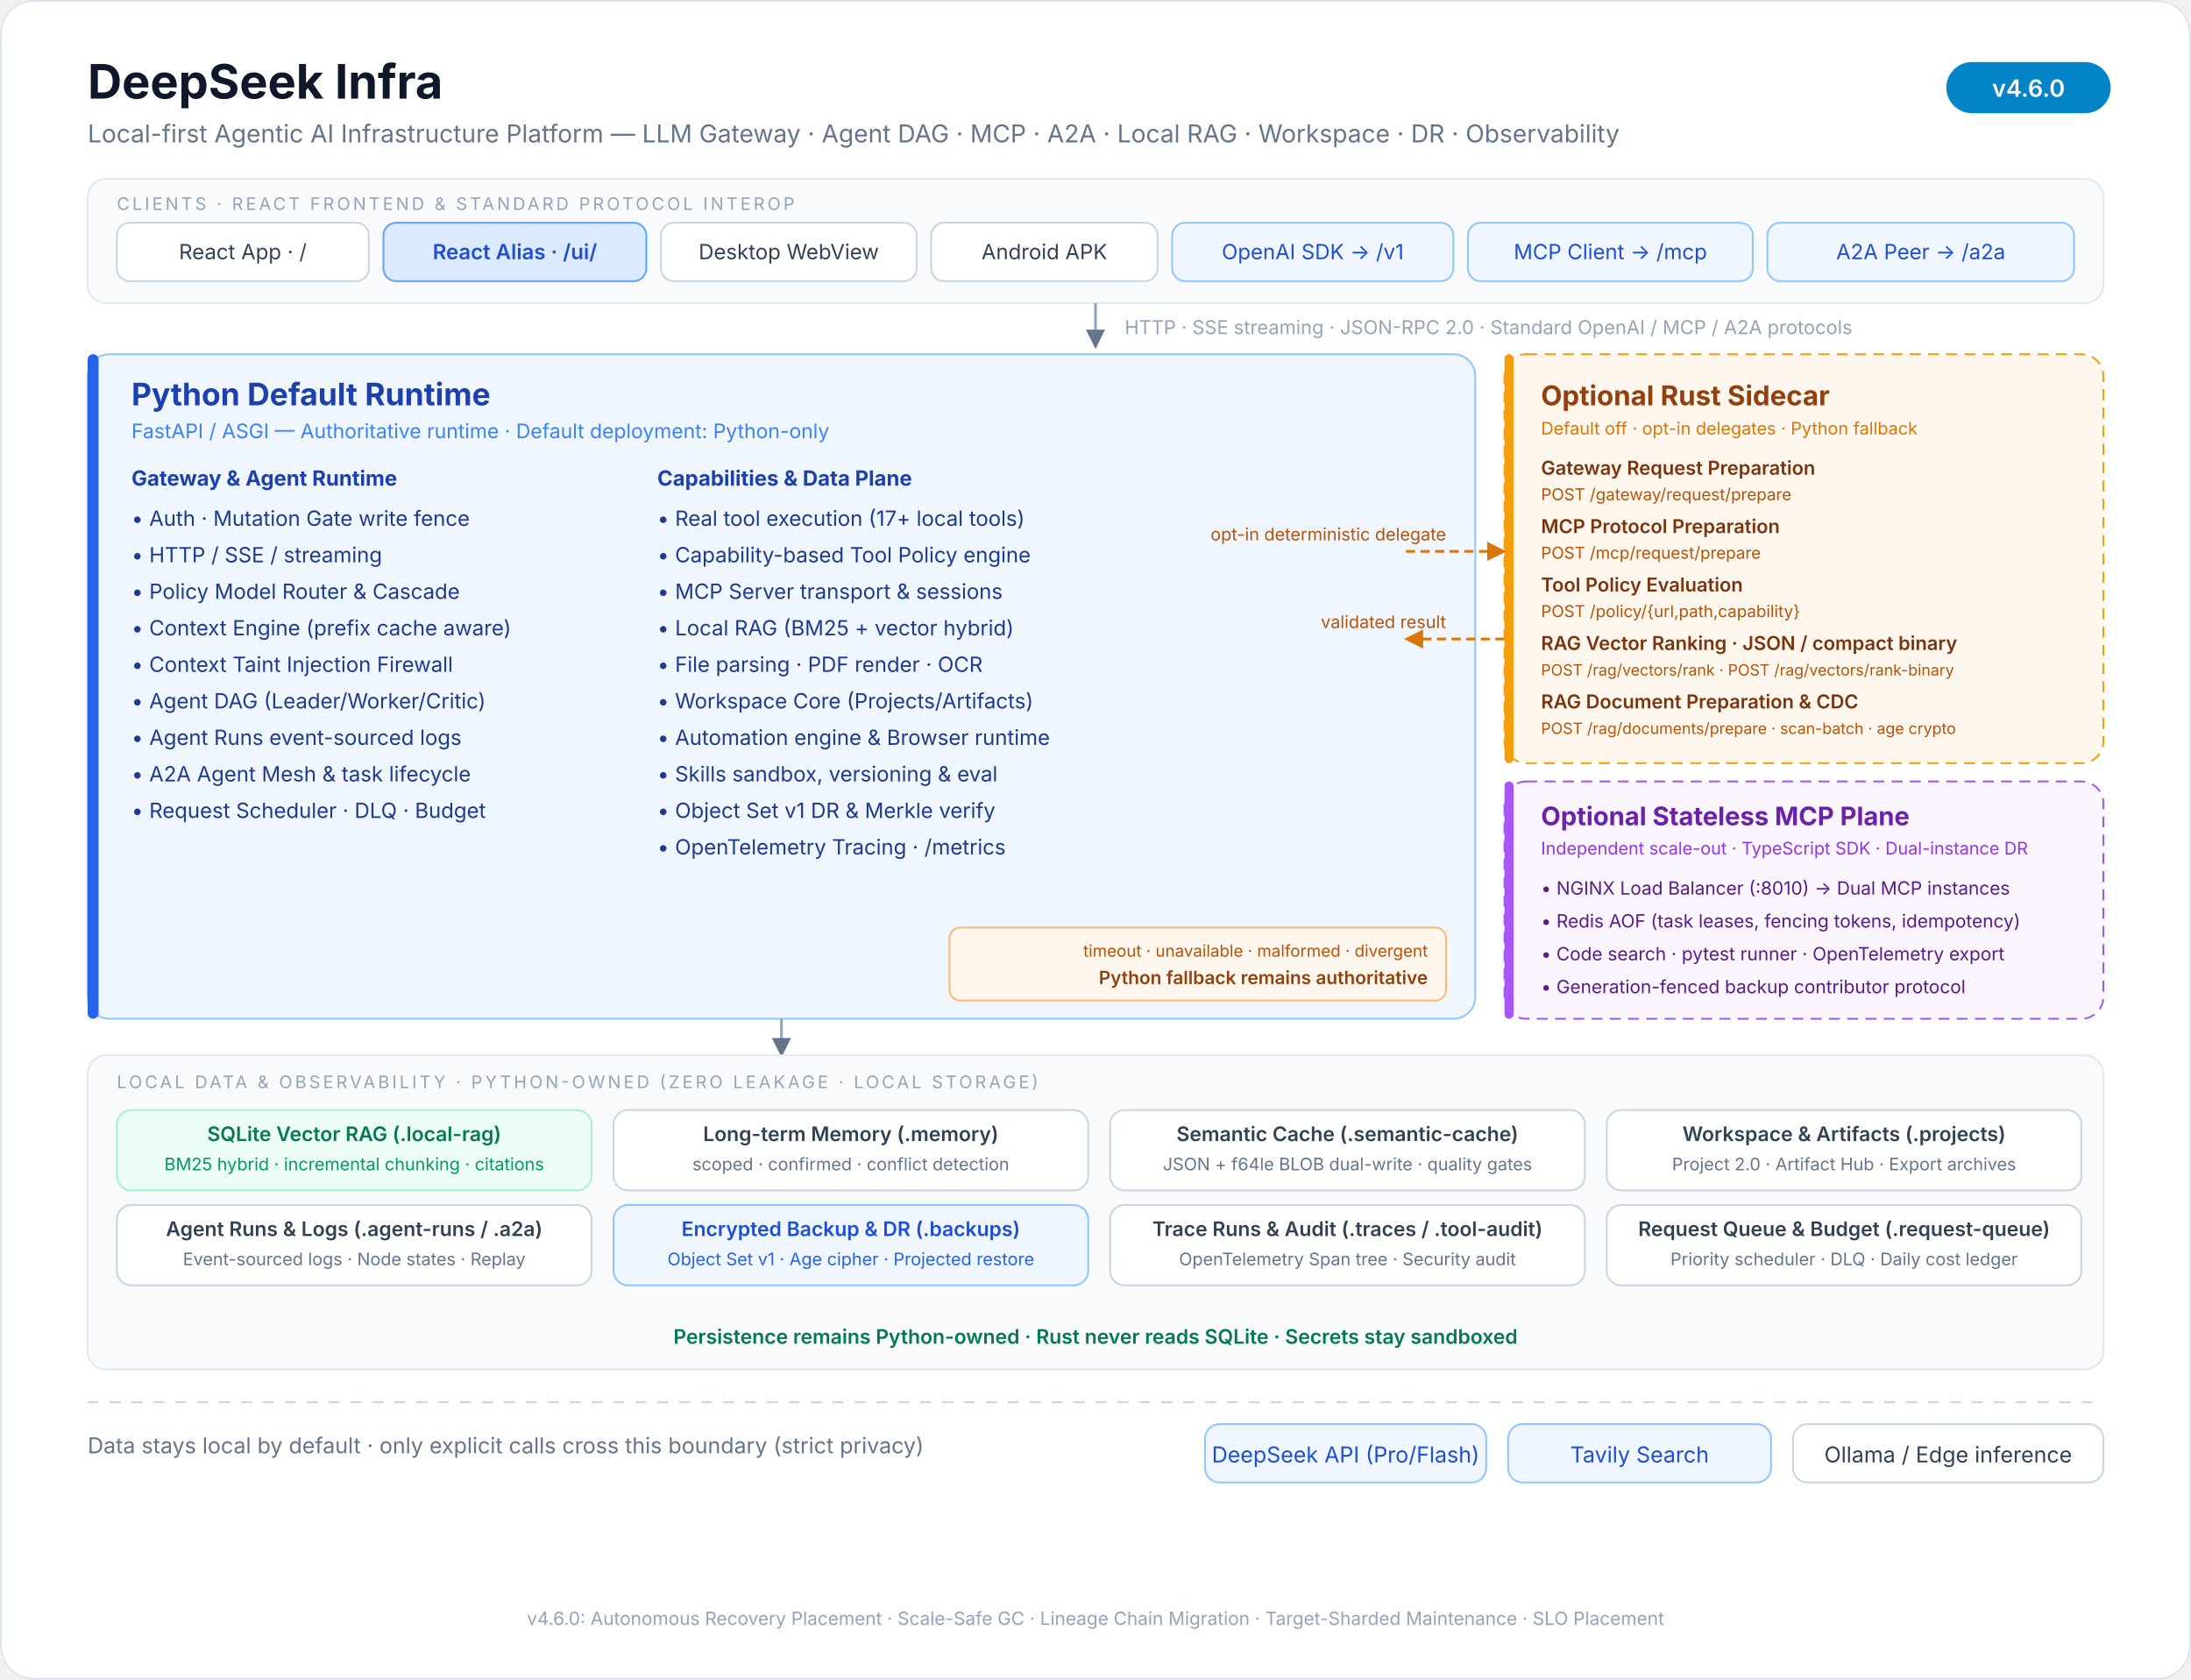
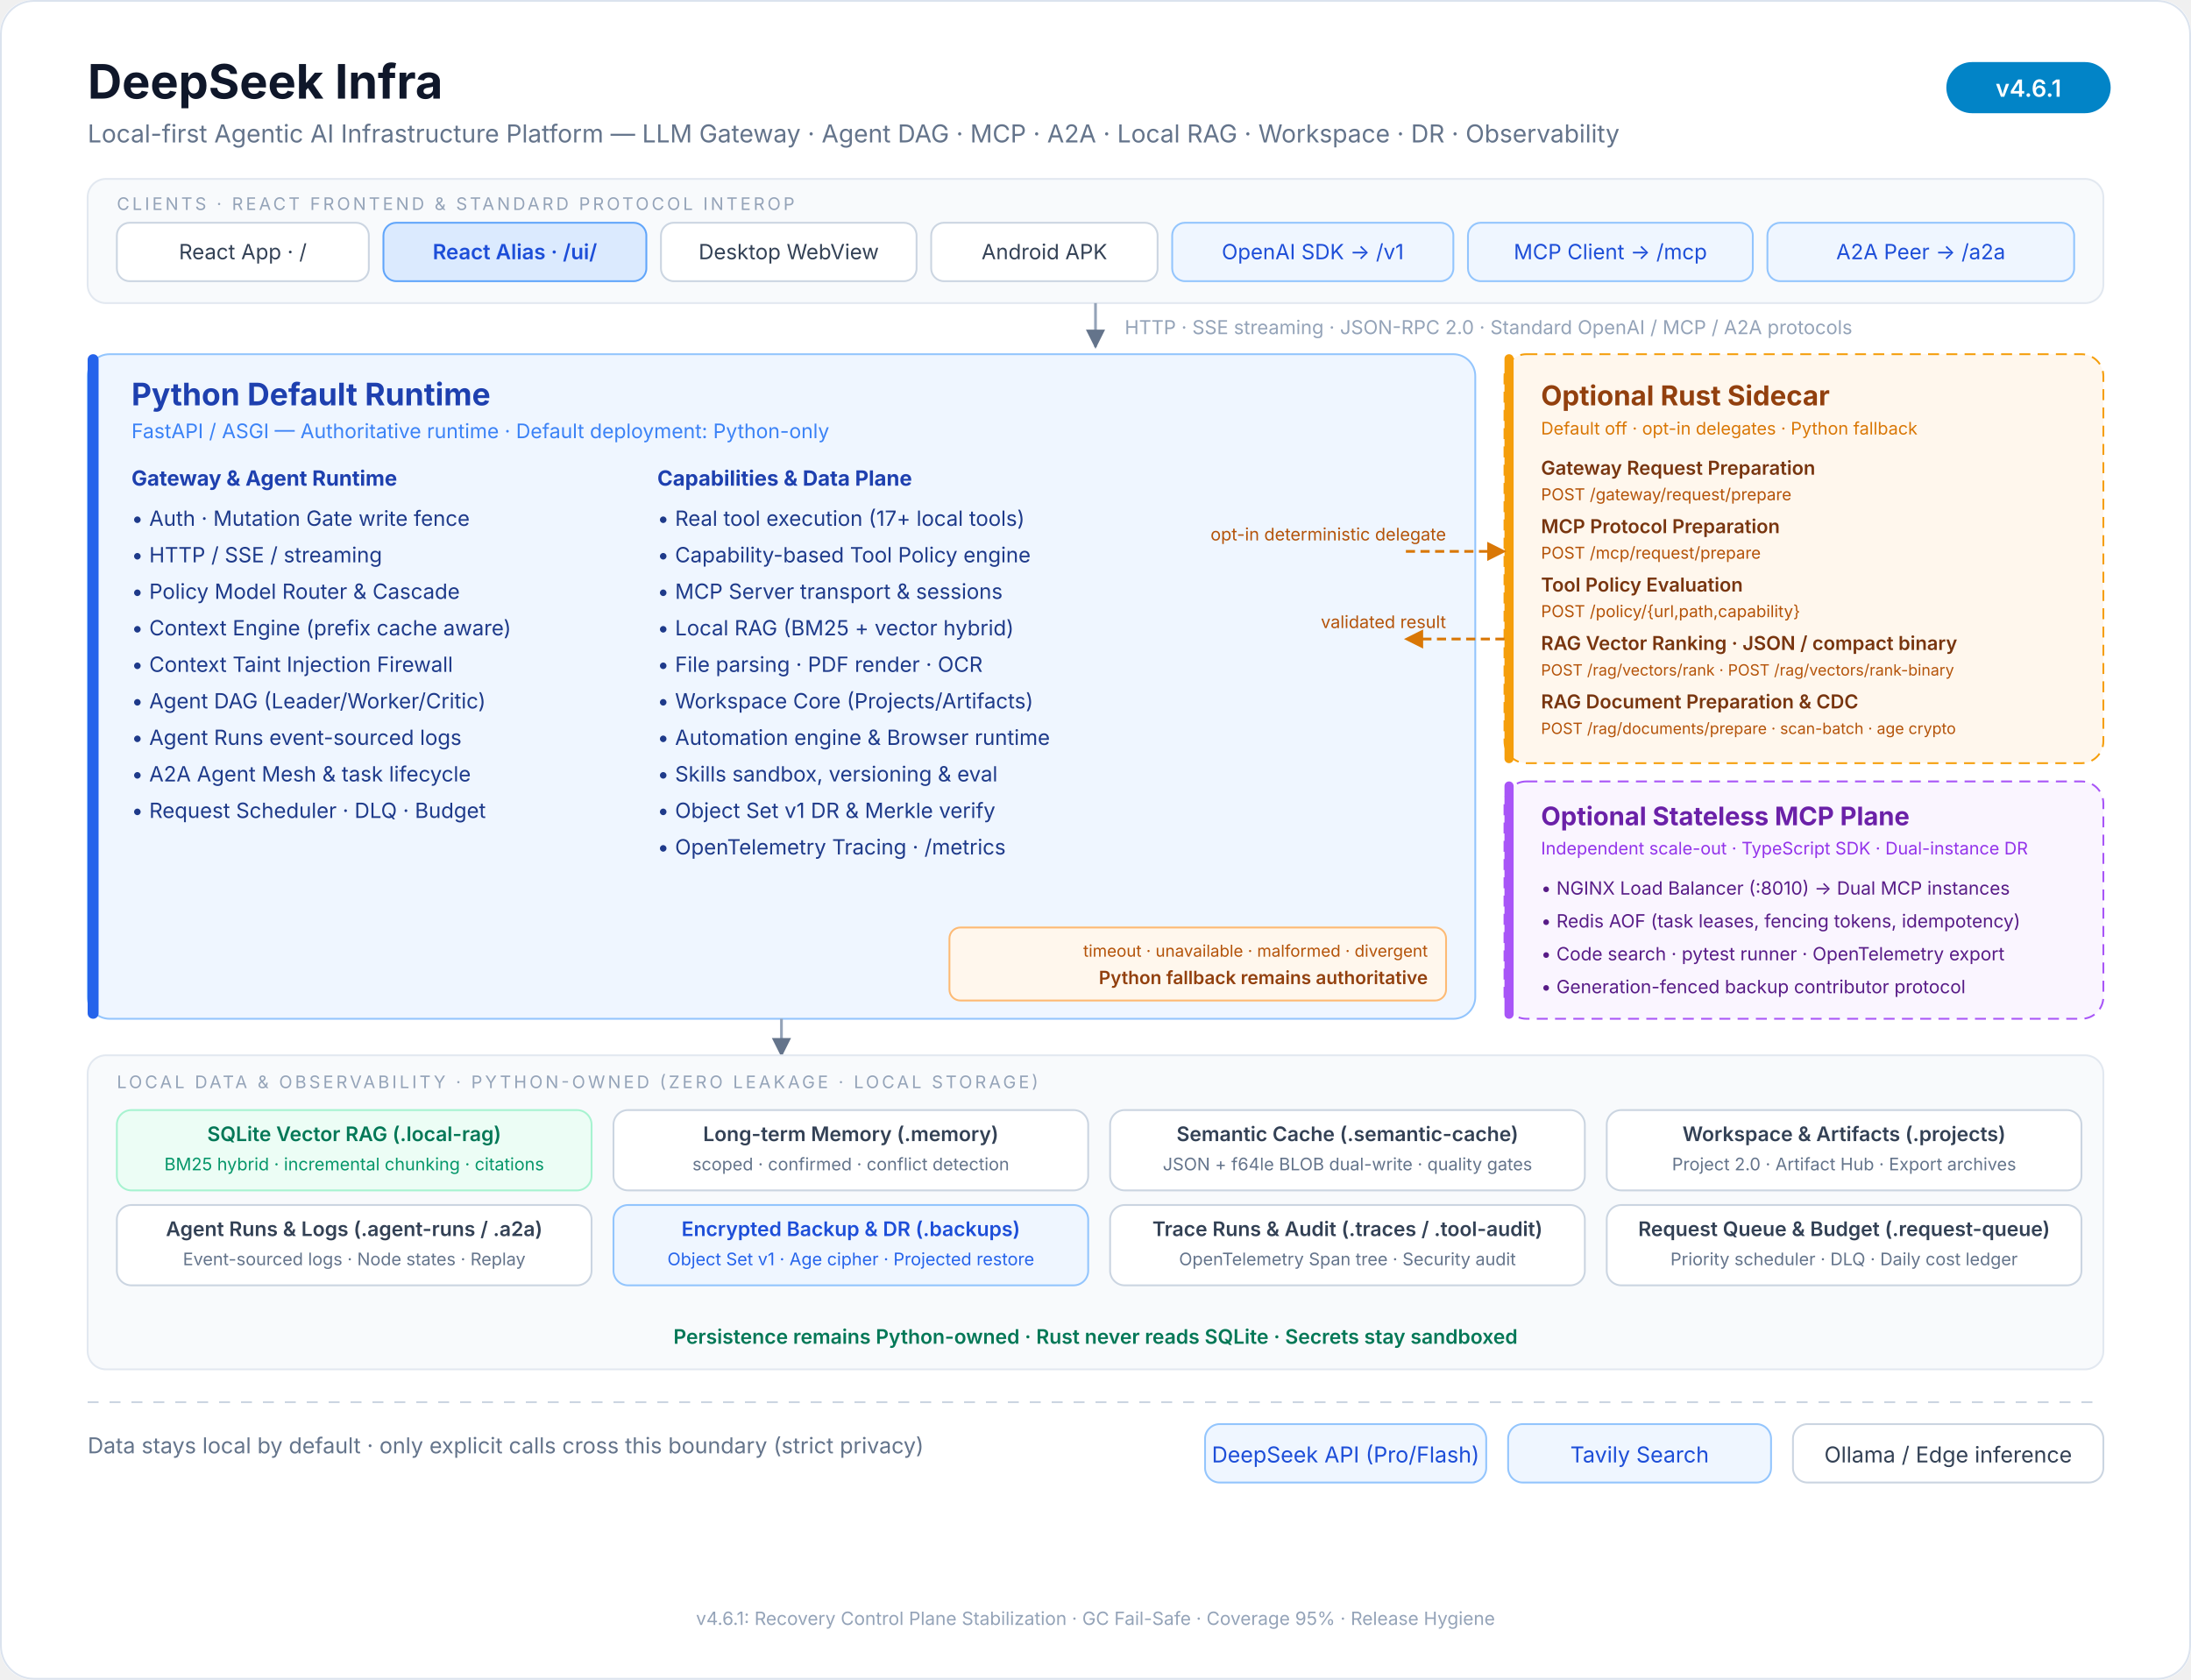
<svg xmlns="http://www.w3.org/2000/svg" viewBox="0 0 1200 920" font-family="ui-sans-serif, system-ui, -apple-system, 'Segoe UI', 'PingFang SC', 'Microsoft YaHei', sans-serif">
  <defs>
    <marker id="arrow" viewBox="0 0 10 10" refX="9" refY="5" markerWidth="7" markerHeight="7" orient="auto-start-reverse">
      <path d="M 0 0 L 10 5 L 0 10 z" fill="#64748b" />
    </marker>
    <marker id="rust-arrow" viewBox="0 0 10 10" refX="9" refY="5" markerWidth="7" markerHeight="7" orient="auto-start-reverse">
      <path d="M 0 0 L 10 5 L 0 10 z" fill="#d97706" />
    </marker>
  </defs>
  <rect x="0" y="0" width="1200" height="920" rx="18" fill="#ffffff" />
  <rect x="0.5" y="0.5" width="1199" height="919" rx="18" fill="none" stroke="#dbe3ee" />
  <text x="48" y="54" font-size="26" font-weight="700" fill="#0f172a">DeepSeek Infra</text>
  <text x="48" y="78" font-size="13.5" fill="#64748b">Local-first Agentic AI Infrastructure Platform — LLM Gateway · Agent DAG · MCP · A2A · Local RAG · Workspace · DR · Observability</text>
  <rect x="1066" y="34" width="90" height="28" rx="14" fill="#0284c7" />
-   <text x="1111" y="53" font-size="13" font-weight="600" fill="#ffffff" text-anchor="middle">v4.6.0</text>
+   <text x="1111" y="53" font-size="13" font-weight="600" fill="#ffffff" text-anchor="middle">v4.6.1</text>
  <rect x="48" y="98" width="1104" height="68" rx="10" fill="#f8fafc" stroke="#e2e8f0" />
  <text x="64" y="115" font-size="9.5" letter-spacing="1.5" fill="#94a3b8">CLIENTS · REACT FRONTEND &amp; STANDARD PROTOCOL INTEROP</text>
  <g font-size="11.5" fill="#334155" text-anchor="middle">
    <rect x="64" y="122" width="138" height="32" rx="7" fill="#ffffff" stroke="#cbd5e1" />
    <text x="133" y="142">React App · /</text>
    <rect x="210" y="122" width="144" height="32" rx="7" fill="#dbeafe" stroke="#60a5fa" />
    <text x="282" y="142" fill="#1d4ed8" font-weight="600">React Alias · /ui/</text>
    <rect x="362" y="122" width="140" height="32" rx="7" fill="#ffffff" stroke="#cbd5e1" />
    <text x="432" y="142">Desktop WebView</text>
    <rect x="510" y="122" width="124" height="32" rx="7" fill="#ffffff" stroke="#cbd5e1" />
    <text x="572" y="142">Android APK</text>
    <rect x="642" y="122" width="154" height="32" rx="7" fill="#eff6ff" stroke="#93c5fd" />
    <text x="719" y="142" fill="#1d4ed8">OpenAI SDK → /v1</text>
    <rect x="804" y="122" width="156" height="32" rx="7" fill="#eff6ff" stroke="#93c5fd" />
    <text x="882" y="142" fill="#1d4ed8">MCP Client → /mcp</text>
    <rect x="968" y="122" width="168" height="32" rx="7" fill="#eff6ff" stroke="#93c5fd" />
    <text x="1052" y="142" fill="#1d4ed8">A2A Peer → /a2a</text>
  </g>
  <line x1="600" y1="166" x2="600" y2="190" stroke="#94a3b8" stroke-width="1.5" marker-end="url(#arrow)" />
  <text x="616" y="183" font-size="10.5" fill="#94a3b8">HTTP · SSE streaming · JSON-RPC 2.0 · Standard OpenAI / MCP / A2A protocols</text>
  <rect x="48" y="194" width="760" height="364" rx="12" fill="#eff6ff" stroke="#93c5fd" />
  <rect x="48" y="194" width="6" height="364" rx="3" fill="#2563eb" />
  <text x="72" y="222" font-size="17" font-weight="700" fill="#1e40af">Python Default Runtime</text>
  <text x="72" y="240" font-size="11" fill="#3b82f6">FastAPI / ASGI — Authoritative runtime · Default deployment: Python-only</text>
  <g font-size="11.5" fill="#1e3a8a">
    <text x="72" y="266" font-weight="700" fill="#1e40af">Gateway &amp; Agent Runtime</text>
    <text x="72" y="288">• Auth · Mutation Gate write fence</text>
    <text x="72" y="308">• HTTP / SSE / streaming</text>
    <text x="72" y="328">• Policy Model Router &amp; Cascade</text>
    <text x="72" y="348">• Context Engine (prefix cache aware)</text>
    <text x="72" y="368">• Context Taint Injection Firewall</text>
    <text x="72" y="388">• Agent DAG (Leader/Worker/Critic)</text>
    <text x="72" y="408">• Agent Runs event-sourced logs</text>
    <text x="72" y="428">• A2A Agent Mesh &amp; task lifecycle</text>
    <text x="72" y="448">• Request Scheduler · DLQ · Budget</text>
    <text x="360" y="266" font-weight="700" fill="#1e40af">Capabilities &amp; Data Plane</text>
    <text x="360" y="288">• Real tool execution (17+ local tools)</text>
    <text x="360" y="308">• Capability-based Tool Policy engine</text>
    <text x="360" y="328">• MCP Server transport &amp; sessions</text>
    <text x="360" y="348">• Local RAG (BM25 + vector hybrid)</text>
    <text x="360" y="368">• File parsing · PDF render · OCR</text>
    <text x="360" y="388">• Workspace Core (Projects/Artifacts)</text>
    <text x="360" y="408">• Automation engine &amp; Browser runtime</text>
    <text x="360" y="428">• Skills sandbox, versioning &amp; eval</text>
    <text x="360" y="448">• Object Set v1 DR &amp; Merkle verify</text>
    <text x="360" y="468">• OpenTelemetry Tracing · /metrics</text>
  </g>
  <rect x="824" y="194" width="328" height="224" rx="12" fill="#fff7ed" stroke="#f59e0b" stroke-dasharray="6 4" />
  <rect x="824" y="194" width="5" height="224" rx="2.5" fill="#f59e0b" />
  <text x="844" y="222" font-size="15" font-weight="700" fill="#92400e">Optional Rust Sidecar</text>
  <text x="844" y="238" font-size="9.5" fill="#d97706">Default off · opt-in delegates · Python fallback</text>
  <g font-size="10.5" fill="#78350f">
    <text x="844" y="260" font-weight="600">Gateway Request Preparation</text>
    <text x="844" y="274" font-size="9" fill="#b45309">POST /gateway/request/prepare</text>
    <text x="844" y="292" font-weight="600">MCP Protocol Preparation</text>
    <text x="844" y="306" font-size="9" fill="#b45309">POST /mcp/request/prepare</text>
    <text x="844" y="324" font-weight="600">Tool Policy Evaluation</text>
    <text x="844" y="338" font-size="9" fill="#b45309">POST /policy/{url,path,capability}</text>
    <text x="844" y="356" font-weight="600">RAG Vector Ranking · JSON / compact binary</text>
    <text x="844" y="370" font-size="8.5" fill="#b45309">POST /rag/vectors/rank · POST /rag/vectors/rank-binary</text>
    <text x="844" y="388" font-weight="600">RAG Document Preparation &amp; CDC</text>
    <text x="844" y="402" font-size="8.5" fill="#b45309">POST /rag/documents/prepare · scan-batch · age crypto</text>
  </g>
  <rect x="824" y="428" width="328" height="130" rx="12" fill="#faf5ff" stroke="#a855f7" stroke-dasharray="6 4" />
  <rect x="824" y="428" width="5" height="130" rx="2.5" fill="#a855f7" />
  <text x="844" y="452" font-size="14" font-weight="700" fill="#6b21a8">Optional Stateless MCP Plane</text>
  <text x="844" y="468" font-size="9.5" fill="#9333ea">Independent scale-out · TypeScript SDK · Dual-instance DR</text>
  <g font-size="10" fill="#581c87">
    <text x="844" y="490">• NGINX Load Balancer (:8010) → Dual MCP instances</text>
    <text x="844" y="508">• Redis AOF (task leases, fencing tokens, idempotency)</text>
    <text x="844" y="526">• Code search · pytest runner · OpenTelemetry export</text>
    <text x="844" y="544">• Generation-fenced backup contributor protocol</text>
  </g>
  <text x="792" y="296" font-size="9.5" fill="#b45309" text-anchor="end">opt-in deterministic delegate</text>
  <line x1="770" y1="302" x2="824" y2="302" stroke="#d97706" stroke-width="1.5" stroke-dasharray="5 3" marker-end="url(#rust-arrow)" />
  <line x1="824" y1="350" x2="770" y2="350" stroke="#d97706" stroke-width="1.5" stroke-dasharray="5 3" marker-end="url(#rust-arrow)" />
  <text x="792" y="344" font-size="9.5" fill="#b45309" text-anchor="end">validated result</text>
  <rect x="520" y="508" width="272" height="40" rx="6" fill="#fff7ed" stroke="#fdba74" />
  <text x="782" y="524" font-size="9" fill="#b45309" text-anchor="end">timeout · unavailable · malformed · divergent</text>
  <text x="782" y="539" font-size="10" fill="#92400e" text-anchor="end" font-weight="600">Python fallback remains authoritative</text>
  <line x1="428" y1="558" x2="428" y2="578" stroke="#94a3b8" stroke-width="1.5" marker-end="url(#arrow)" />
  <rect x="48" y="578" width="1104" height="172" rx="10" fill="#f8fafc" stroke="#e2e8f0" />
  <text x="64" y="596" font-size="9.5" letter-spacing="1.5" fill="#94a3b8">LOCAL DATA &amp; OBSERVABILITY · PYTHON-OWNED (ZERO LEAKAGE · LOCAL STORAGE)</text>
  <g font-size="11" fill="#334155" text-anchor="middle">
    <rect x="64" y="608" width="260" height="44" rx="8" fill="#ecfdf5" stroke="#a7f3d0" />
    <text x="194" y="625" fill="#047857" font-weight="600">SQLite Vector RAG (.local-rag)</text>
    <text x="194" y="641" font-size="9.5" fill="#059669">BM25 hybrid · incremental chunking · citations</text>
    <rect x="336" y="608" width="260" height="44" rx="8" fill="#ffffff" stroke="#cbd5e1" />
    <text x="466" y="625" font-weight="600">Long-term Memory (.memory)</text>
    <text x="466" y="641" font-size="9.5" fill="#64748b">scoped · confirmed · conflict detection</text>
    <rect x="608" y="608" width="260" height="44" rx="8" fill="#ffffff" stroke="#cbd5e1" />
    <text x="738" y="625" font-weight="600">Semantic Cache (.semantic-cache)</text>
    <text x="738" y="641" font-size="9.5" fill="#64748b">JSON + f64le BLOB dual-write · quality gates</text>
    <rect x="880" y="608" width="260" height="44" rx="8" fill="#ffffff" stroke="#cbd5e1" />
    <text x="1010" y="625" font-weight="600">Workspace &amp; Artifacts (.projects)</text>
    <text x="1010" y="641" font-size="9.5" fill="#64748b">Project 2.0 · Artifact Hub · Export archives</text>
    <rect x="64" y="660" width="260" height="44" rx="8" fill="#ffffff" stroke="#cbd5e1" />
    <text x="194" y="677" font-weight="600">Agent Runs &amp; Logs (.agent-runs / .a2a)</text>
    <text x="194" y="693" font-size="9.5" fill="#64748b">Event-sourced logs · Node states · Replay</text>
    <rect x="336" y="660" width="260" height="44" rx="8" fill="#eff6ff" stroke="#93c5fd" />
    <text x="466" y="677" fill="#1d4ed8" font-weight="600">Encrypted Backup &amp; DR (.backups)</text>
    <text x="466" y="693" font-size="9.5" fill="#2563eb">Object Set v1 · Age cipher · Projected restore</text>
    <rect x="608" y="660" width="260" height="44" rx="8" fill="#ffffff" stroke="#cbd5e1" />
    <text x="738" y="677" font-weight="600">Trace Runs &amp; Audit (.traces / .tool-audit)</text>
    <text x="738" y="693" font-size="9.5" fill="#64748b">OpenTelemetry Span tree · Security audit</text>
    <rect x="880" y="660" width="260" height="44" rx="8" fill="#ffffff" stroke="#cbd5e1" />
    <text x="1010" y="677" font-weight="600">Request Queue &amp; Budget (.request-queue)</text>
    <text x="1010" y="693" font-size="9.5" fill="#64748b">Priority scheduler · DLQ · Daily cost ledger</text>
  </g>
  <text x="600" y="736" font-size="11" fill="#047857" text-anchor="middle" font-weight="600">Persistence remains Python-owned · Rust never reads SQLite · Secrets stay sandboxed</text>
  <line x1="48" y1="768" x2="1152" y2="768" stroke="#cbd5e1" stroke-dasharray="6 6" />
  <text x="48" y="796" font-size="12" fill="#64748b">Data stays local by default · only explicit calls cross this boundary (strict privacy)</text>
  <g font-size="12" text-anchor="middle">
    <rect x="660" y="780" width="154" height="32" rx="8" fill="#eff6ff" stroke="#93c5fd" />
    <text x="737" y="801" fill="#1d4ed8">DeepSeek API (Pro/Flash)</text>
    <rect x="826" y="780" width="144" height="32" rx="8" fill="#eff6ff" stroke="#93c5fd" />
    <text x="898" y="801" fill="#1d4ed8">Tavily Search</text>
    <rect x="982" y="780" width="170" height="32" rx="8" fill="#ffffff" stroke="#cbd5e1" />
    <text x="1067" y="801" fill="#334155">Ollama / Edge inference</text>
  </g>
-   <text x="600" y="890" font-size="10" fill="#94a3b8" text-anchor="middle">v4.6.0: Autonomous Recovery Placement · Scale-Safe GC · Lineage Chain Migration · Target-Sharded Maintenance · SLO Placement</text>
+   <text x="600" y="890" font-size="10" fill="#94a3b8" text-anchor="middle">v4.6.1: Recovery Control Plane Stabilization · GC Fail-Safe · Coverage 95% · Release Hygiene</text>
</svg>
